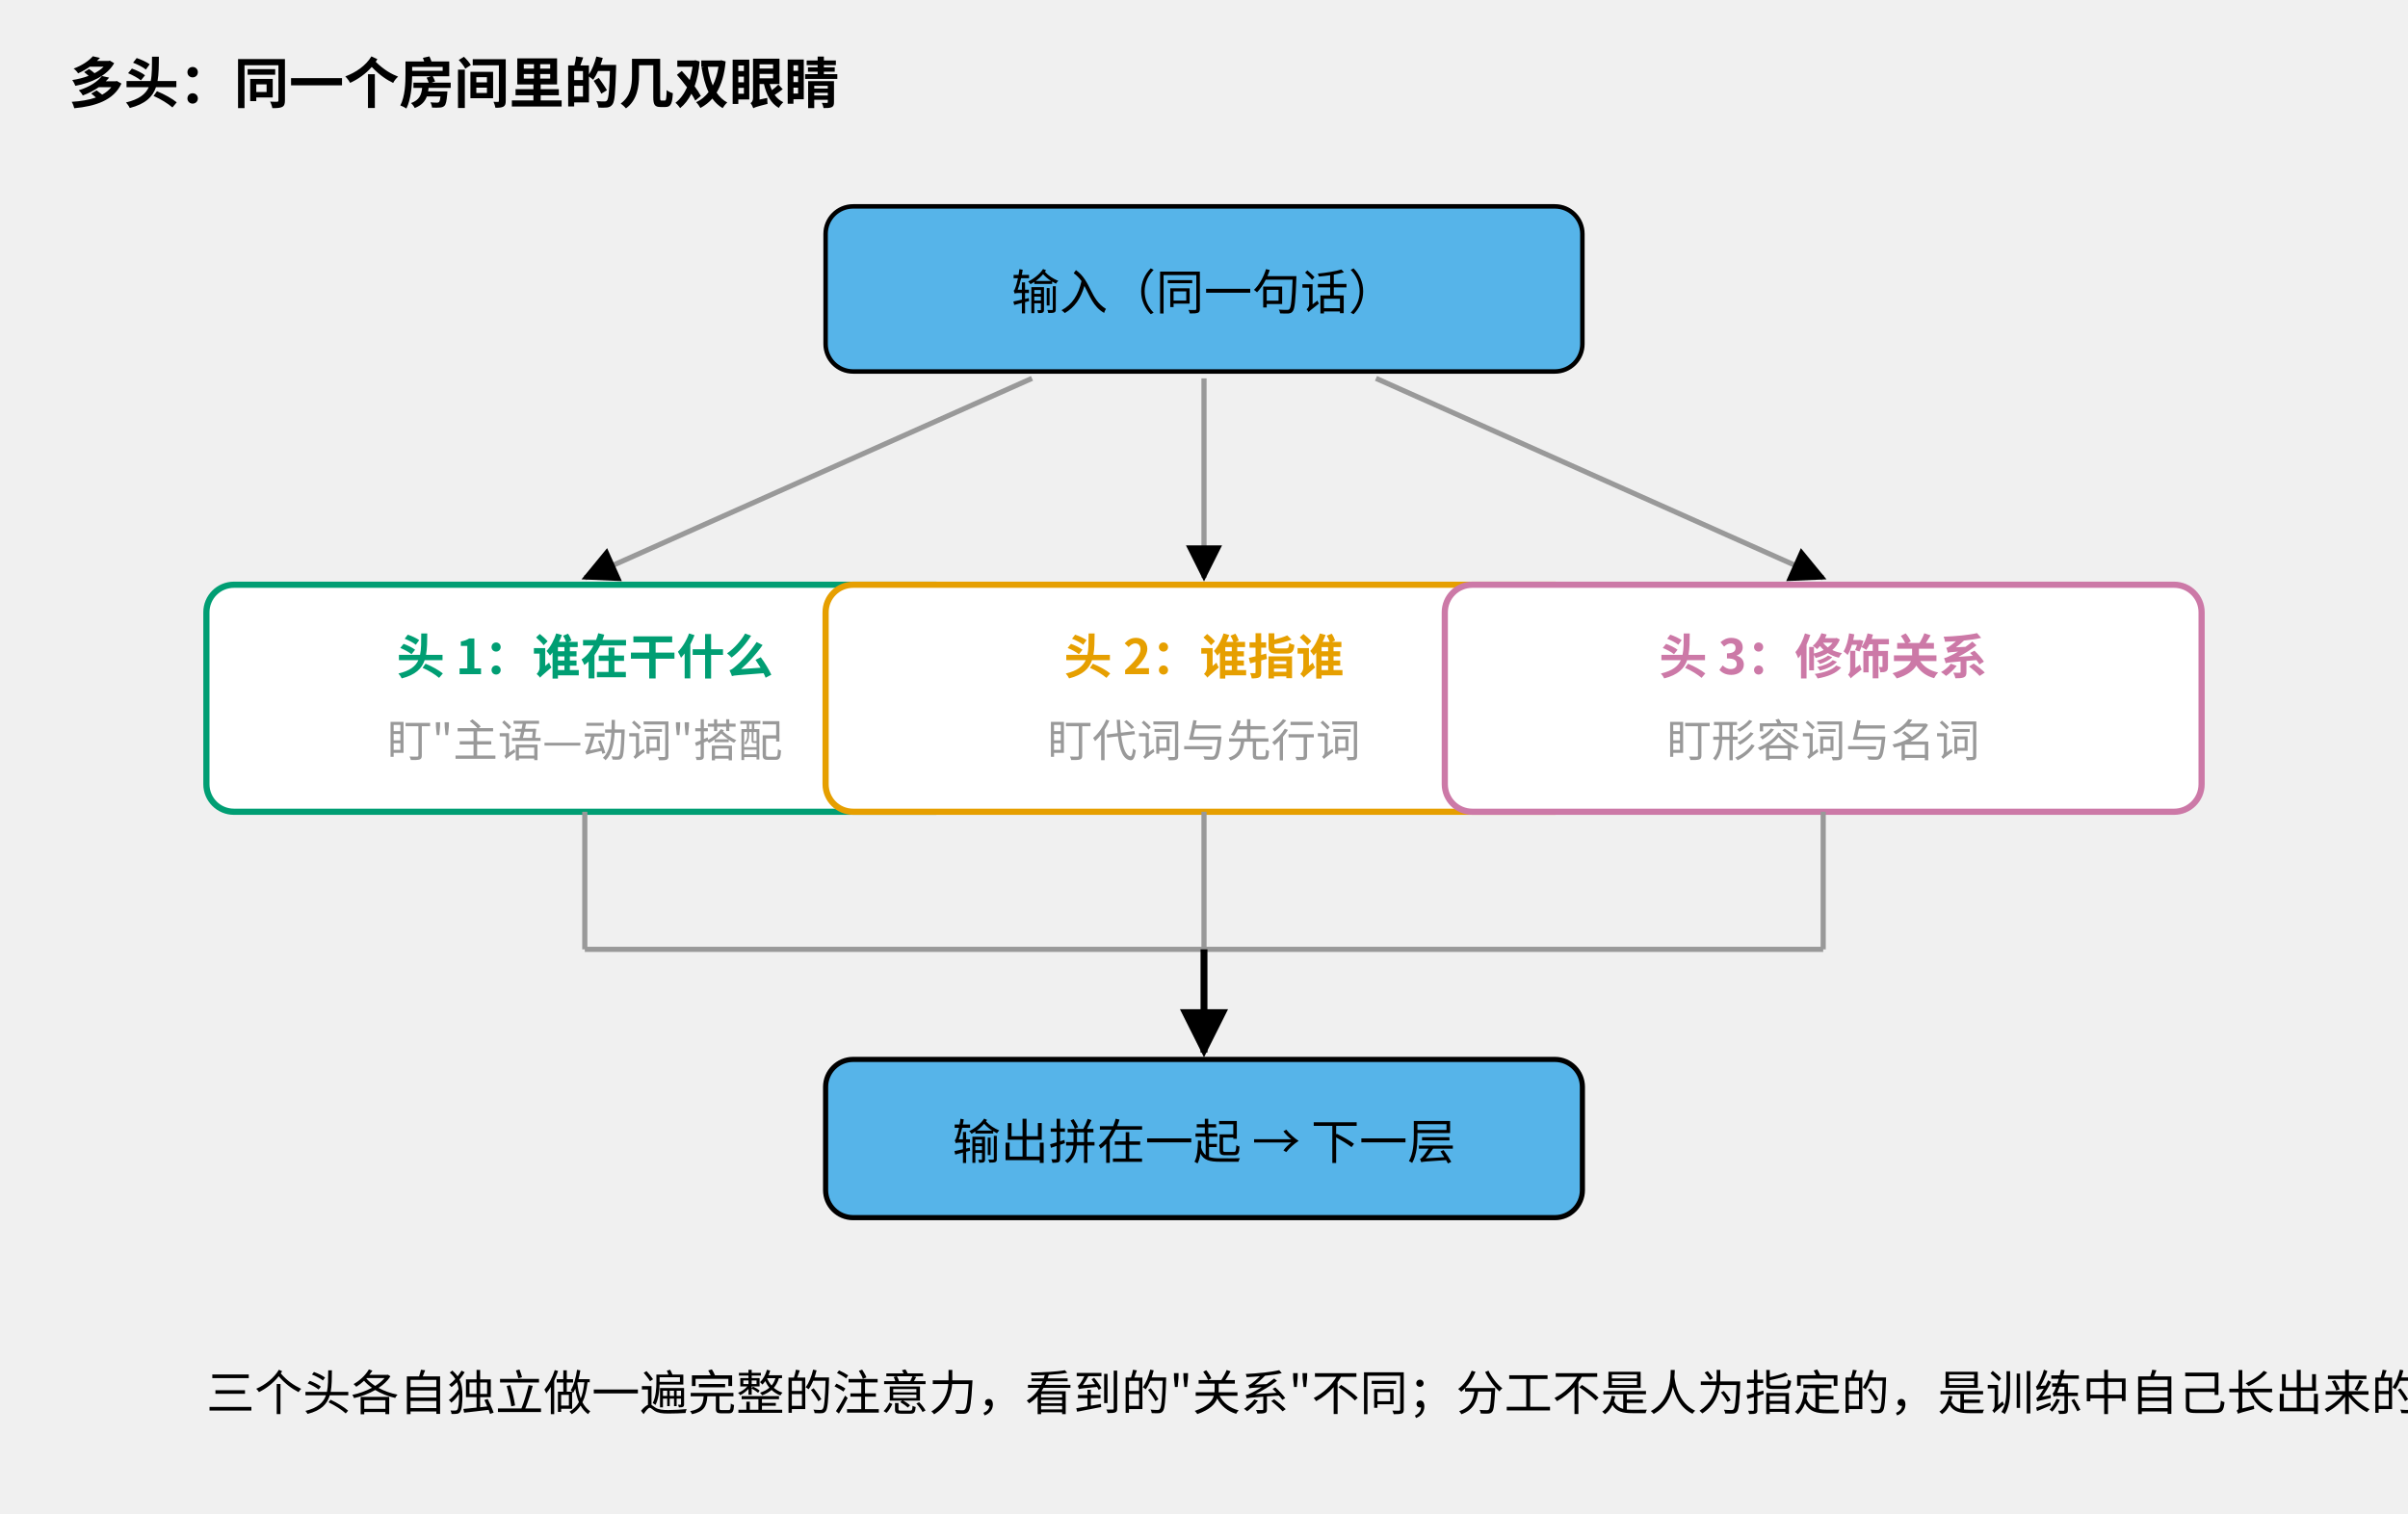
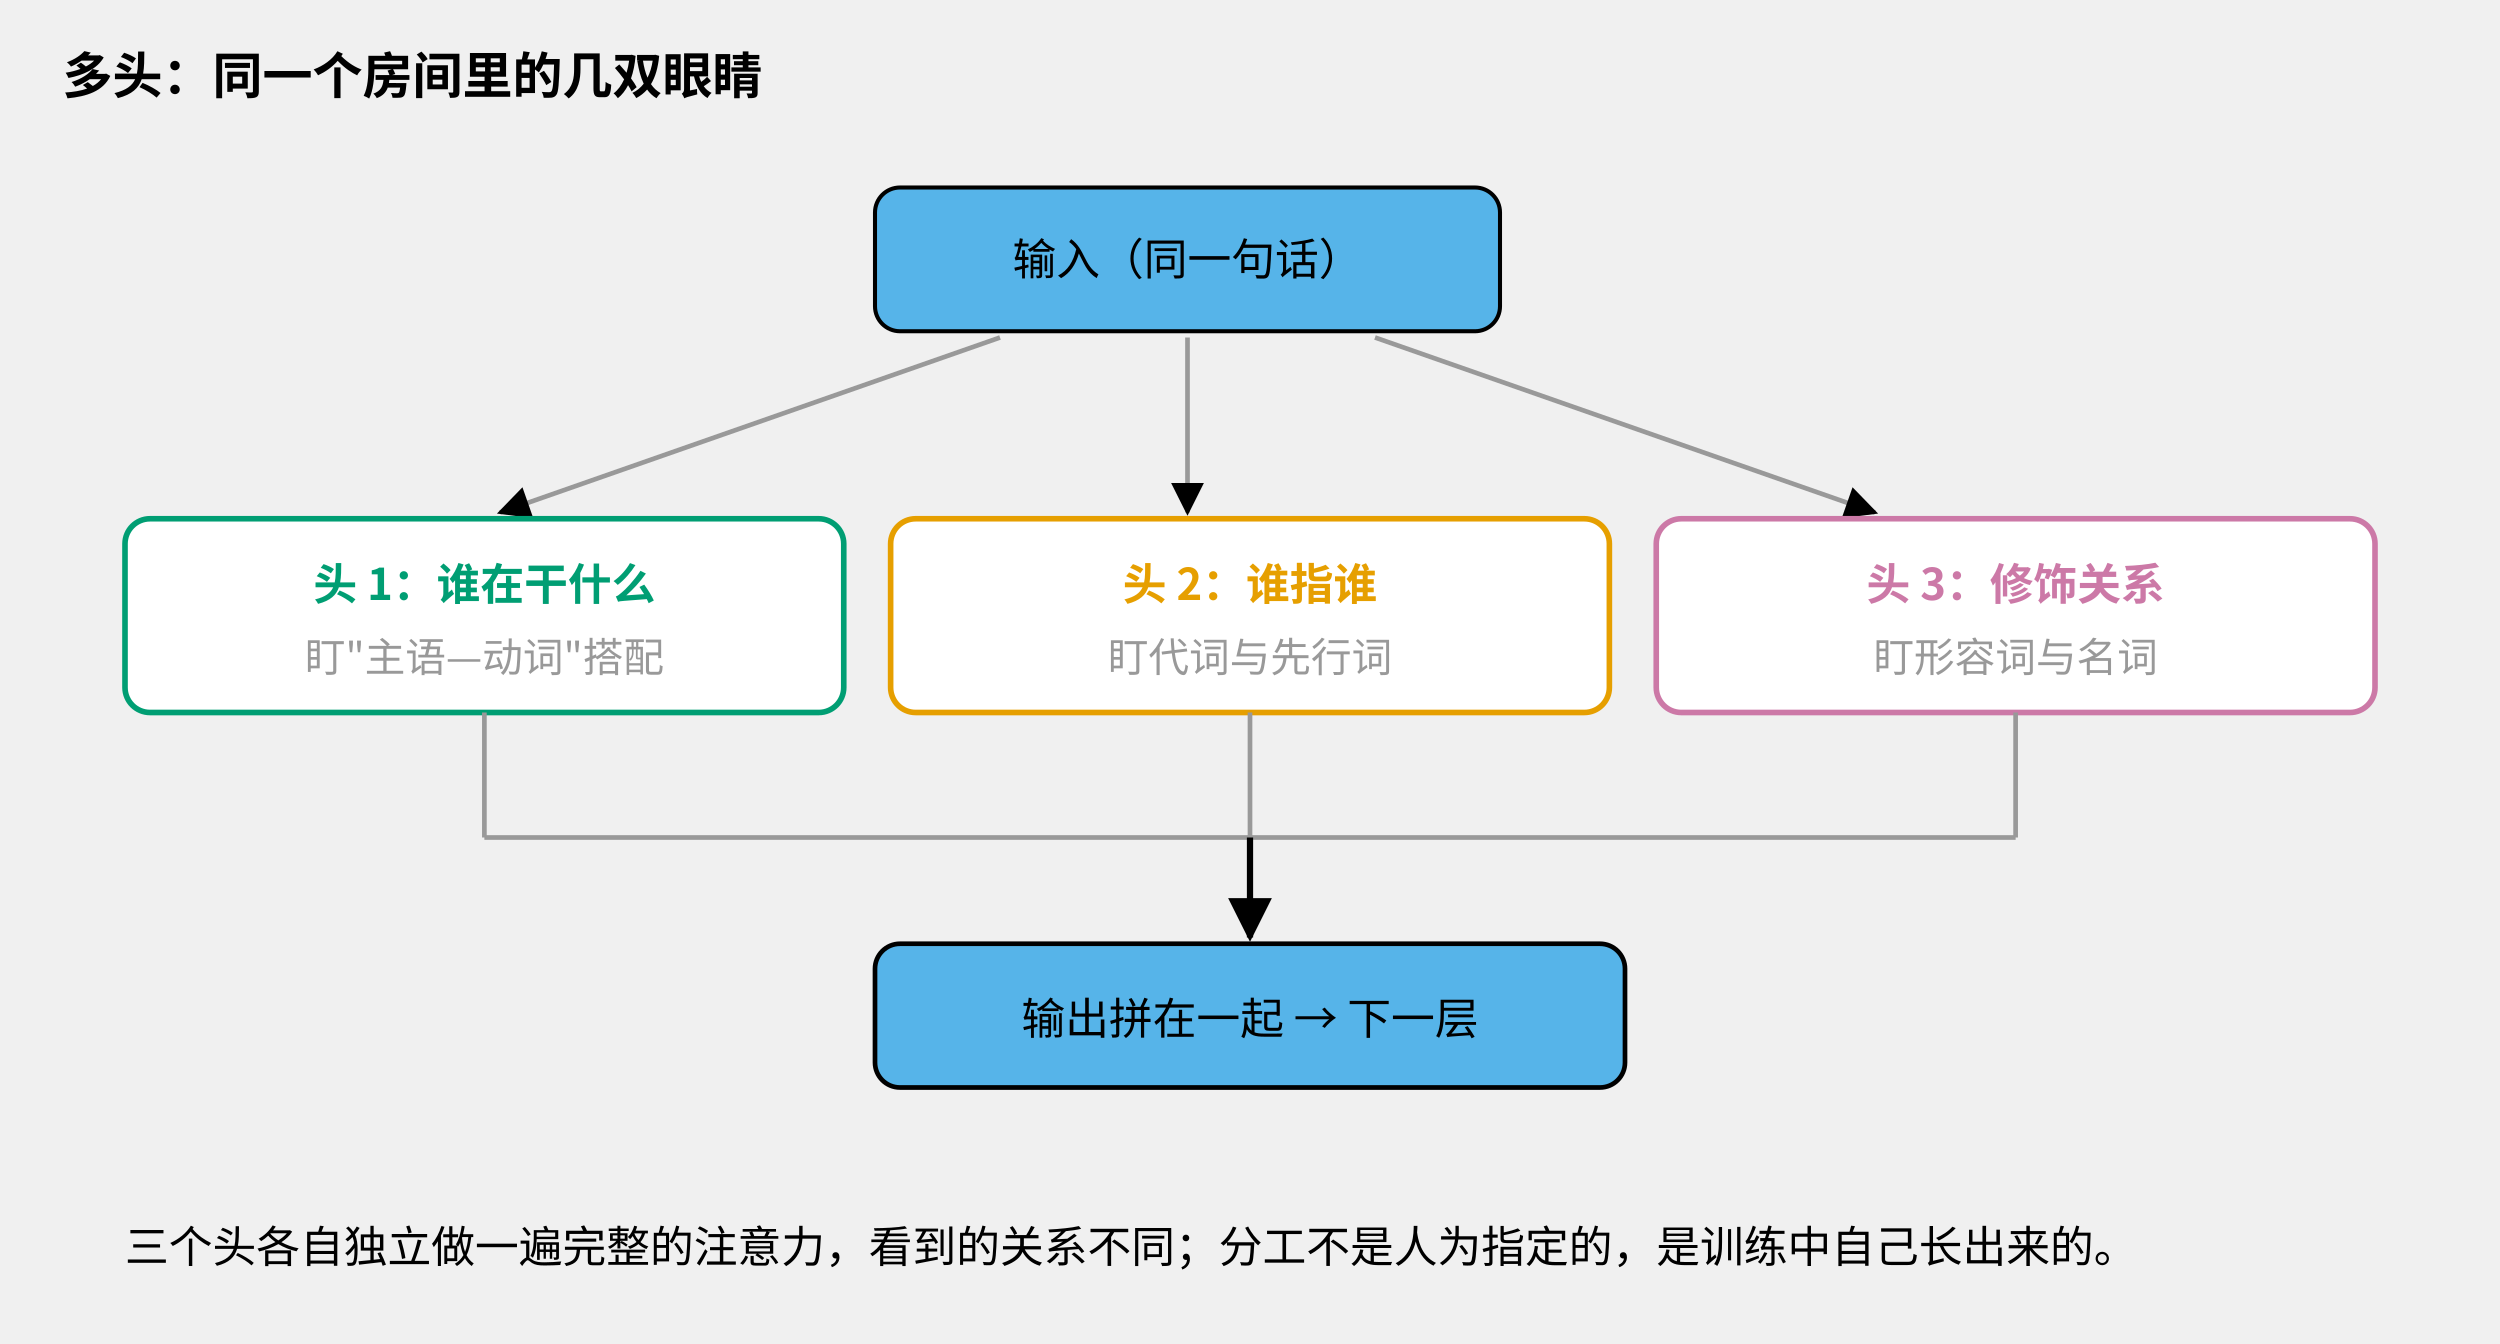
- <svg xmlns="http://www.w3.org/2000/svg" width="700" height="440" viewBox="0 0 700 440">
+ <svg xmlns="http://www.w3.org/2000/svg" width="800" height="430" viewBox="0 0 800 430">
  <defs>
    <marker id="arr" viewBox="0 0 10 10" refX="9" refY="5" markerWidth="7" markerHeight="7" orient="auto-start-reverse">
      <path d="M 0 0 L 10 5 L 0 10 z" fill="#000000" />
    </marker>
  </defs>
  <text x="20" y="30" font-size="16" font-weight="bold" fill="#000000" font-family="Noto Sans CJK SC, sans-serif">多头：同一个房间里的几双眼睛</text>
-   <rect x="240" y="60" width="220" height="48" rx="8" fill="#56B4E9" stroke="#000000" stroke-width="1.3" />
-   <text x="350" y="90" font-size="14" text-anchor="middle" fill="#000000" font-family="Noto Sans CJK SC, sans-serif">输入（同一句话）</text>
-   <path d="M 300 110 L 170 168" stroke="#999999" stroke-width="1.5" marker-end="url(#arr)" />
-   <path d="M 350 110 L 350 168" stroke="#999999" stroke-width="1.5" marker-end="url(#arr)" />
-   <path d="M 400 110 L 530 168" stroke="#999999" stroke-width="1.5" marker-end="url(#arr)" />
-   <rect x="60" y="170" width="220" height="66" rx="8" fill="#ffffff" stroke="#009E73" stroke-width="1.8" />
-   <text x="170" y="196" font-size="14" text-anchor="middle" font-weight="bold" fill="#009E73" font-family="Noto Sans CJK SC, sans-serif">头 1：谁在干什么</text>
-   <text x="170" y="220" font-size="13" text-anchor="middle" fill="#999999" font-family="Noto Sans CJK SC, sans-serif">盯"主语—动词"搭配</text>
-   <rect x="240" y="170" width="220" height="66" rx="8" fill="#ffffff" stroke="#E69F00" stroke-width="1.8" />
-   <text x="350" y="196" font-size="14" text-anchor="middle" font-weight="bold" fill="#E69F00" font-family="Noto Sans CJK SC, sans-serif">头 2：谁指谁</text>
-   <text x="350" y="220" font-size="13" text-anchor="middle" fill="#999999" font-family="Noto Sans CJK SC, sans-serif">盯代词与先行词</text>
-   <rect x="420" y="170" width="220" height="66" rx="8" fill="#ffffff" stroke="#CC79A7" stroke-width="1.8" />
-   <text x="530" y="196" font-size="14" text-anchor="middle" font-weight="bold" fill="#CC79A7" font-family="Noto Sans CJK SC, sans-serif">头 3：修饰关系</text>
-   <text x="530" y="220" font-size="13" text-anchor="middle" fill="#999999" font-family="Noto Sans CJK SC, sans-serif">盯形容词与名词</text>
-   <path d="M 170 236 L 170 276" stroke="#999999" stroke-width="1.5" />
-   <path d="M 350 236 L 350 276" stroke="#999999" stroke-width="1.5" />
-   <path d="M 530 236 L 530 276" stroke="#999999" stroke-width="1.5" />
-   <line x1="170" y1="276" x2="530" y2="276" stroke="#999999" stroke-width="1.5" />
-   <path d="M 350 276 L 350 306" stroke="#000000" stroke-width="2" marker-end="url(#arr)" />
-   <rect x="240" y="308" width="220" height="46" rx="8" fill="#56B4E9" stroke="#000000" stroke-width="1.5" />
-   <text x="350" y="337" font-size="14" text-anchor="middle" fill="#000000" font-family="Noto Sans CJK SC, sans-serif">输出拼在一起 → 下一层</text>
-   <text x="60" y="410" font-size="14" fill="#000000" font-family="Noto Sans CJK SC, sans-serif">三个头各自独立做一遍完整的注意力，看到的"关系"不同；分工不是人为指定的，是训练中自己长出来的。</text>
+   <rect x="280" y="60" width="200" height="46" rx="8" fill="#56B4E9" stroke="#000000" stroke-width="1.3" />
+   <text x="380" y="88" font-size="14" text-anchor="middle" fill="#000000" font-family="Noto Sans CJK SC, sans-serif">输入（同一句话）</text>
+   <path d="M 320 108 L 160 164" stroke="#999999" stroke-width="1.5" marker-end="url(#arr)" />
+   <path d="M 380 108 L 380 164" stroke="#999999" stroke-width="1.5" marker-end="url(#arr)" />
+   <path d="M 440 108 L 600 164" stroke="#999999" stroke-width="1.5" marker-end="url(#arr)" />
+   <rect x="40" y="166" width="230" height="62" rx="8" fill="#ffffff" stroke="#009E73" stroke-width="1.8" />
+   <text x="155" y="192" font-size="14" text-anchor="middle" font-weight="bold" fill="#009E73" font-family="Noto Sans CJK SC, sans-serif">头 1：谁在干什么</text>
+   <text x="155" y="215" font-size="13" text-anchor="middle" fill="#999999" font-family="Noto Sans CJK SC, sans-serif">盯"主语—动词"搭配</text>
+   <rect x="285" y="166" width="230" height="62" rx="8" fill="#ffffff" stroke="#E69F00" stroke-width="1.8" />
+   <text x="400" y="192" font-size="14" text-anchor="middle" font-weight="bold" fill="#E69F00" font-family="Noto Sans CJK SC, sans-serif">头 2：谁指谁</text>
+   <text x="400" y="215" font-size="13" text-anchor="middle" fill="#999999" font-family="Noto Sans CJK SC, sans-serif">盯代词与先行词</text>
+   <rect x="530" y="166" width="230" height="62" rx="8" fill="#ffffff" stroke="#CC79A7" stroke-width="1.8" />
+   <text x="645" y="192" font-size="14" text-anchor="middle" font-weight="bold" fill="#CC79A7" font-family="Noto Sans CJK SC, sans-serif">头 3：修饰关系</text>
+   <text x="645" y="215" font-size="13" text-anchor="middle" fill="#999999" font-family="Noto Sans CJK SC, sans-serif">盯形容词与名词</text>
+   <path d="M 155 228 L 155 268" stroke="#999999" stroke-width="1.5" />
+   <path d="M 400 228 L 400 268" stroke="#999999" stroke-width="1.5" />
+   <path d="M 645 228 L 645 268" stroke="#999999" stroke-width="1.5" />
+   <line x1="155" y1="268" x2="645" y2="268" stroke="#999999" stroke-width="1.5" />
+   <path d="M 400 268 L 400 300" stroke="#000000" stroke-width="2" marker-end="url(#arr)" />
+   <rect x="280" y="302" width="240" height="46" rx="8" fill="#56B4E9" stroke="#000000" stroke-width="1.5" />
+   <text x="400" y="331" font-size="14" text-anchor="middle" fill="#000000" font-family="Noto Sans CJK SC, sans-serif">输出拼在一起 → 下一层</text>
+   <text x="40" y="404" font-size="14" fill="#000000" font-family="Noto Sans CJK SC, sans-serif">三个头各自独立做一遍完整的注意力，看到的关系不同；分工不是人为指定的，是训练中自己长出来的。</text>
</svg>
